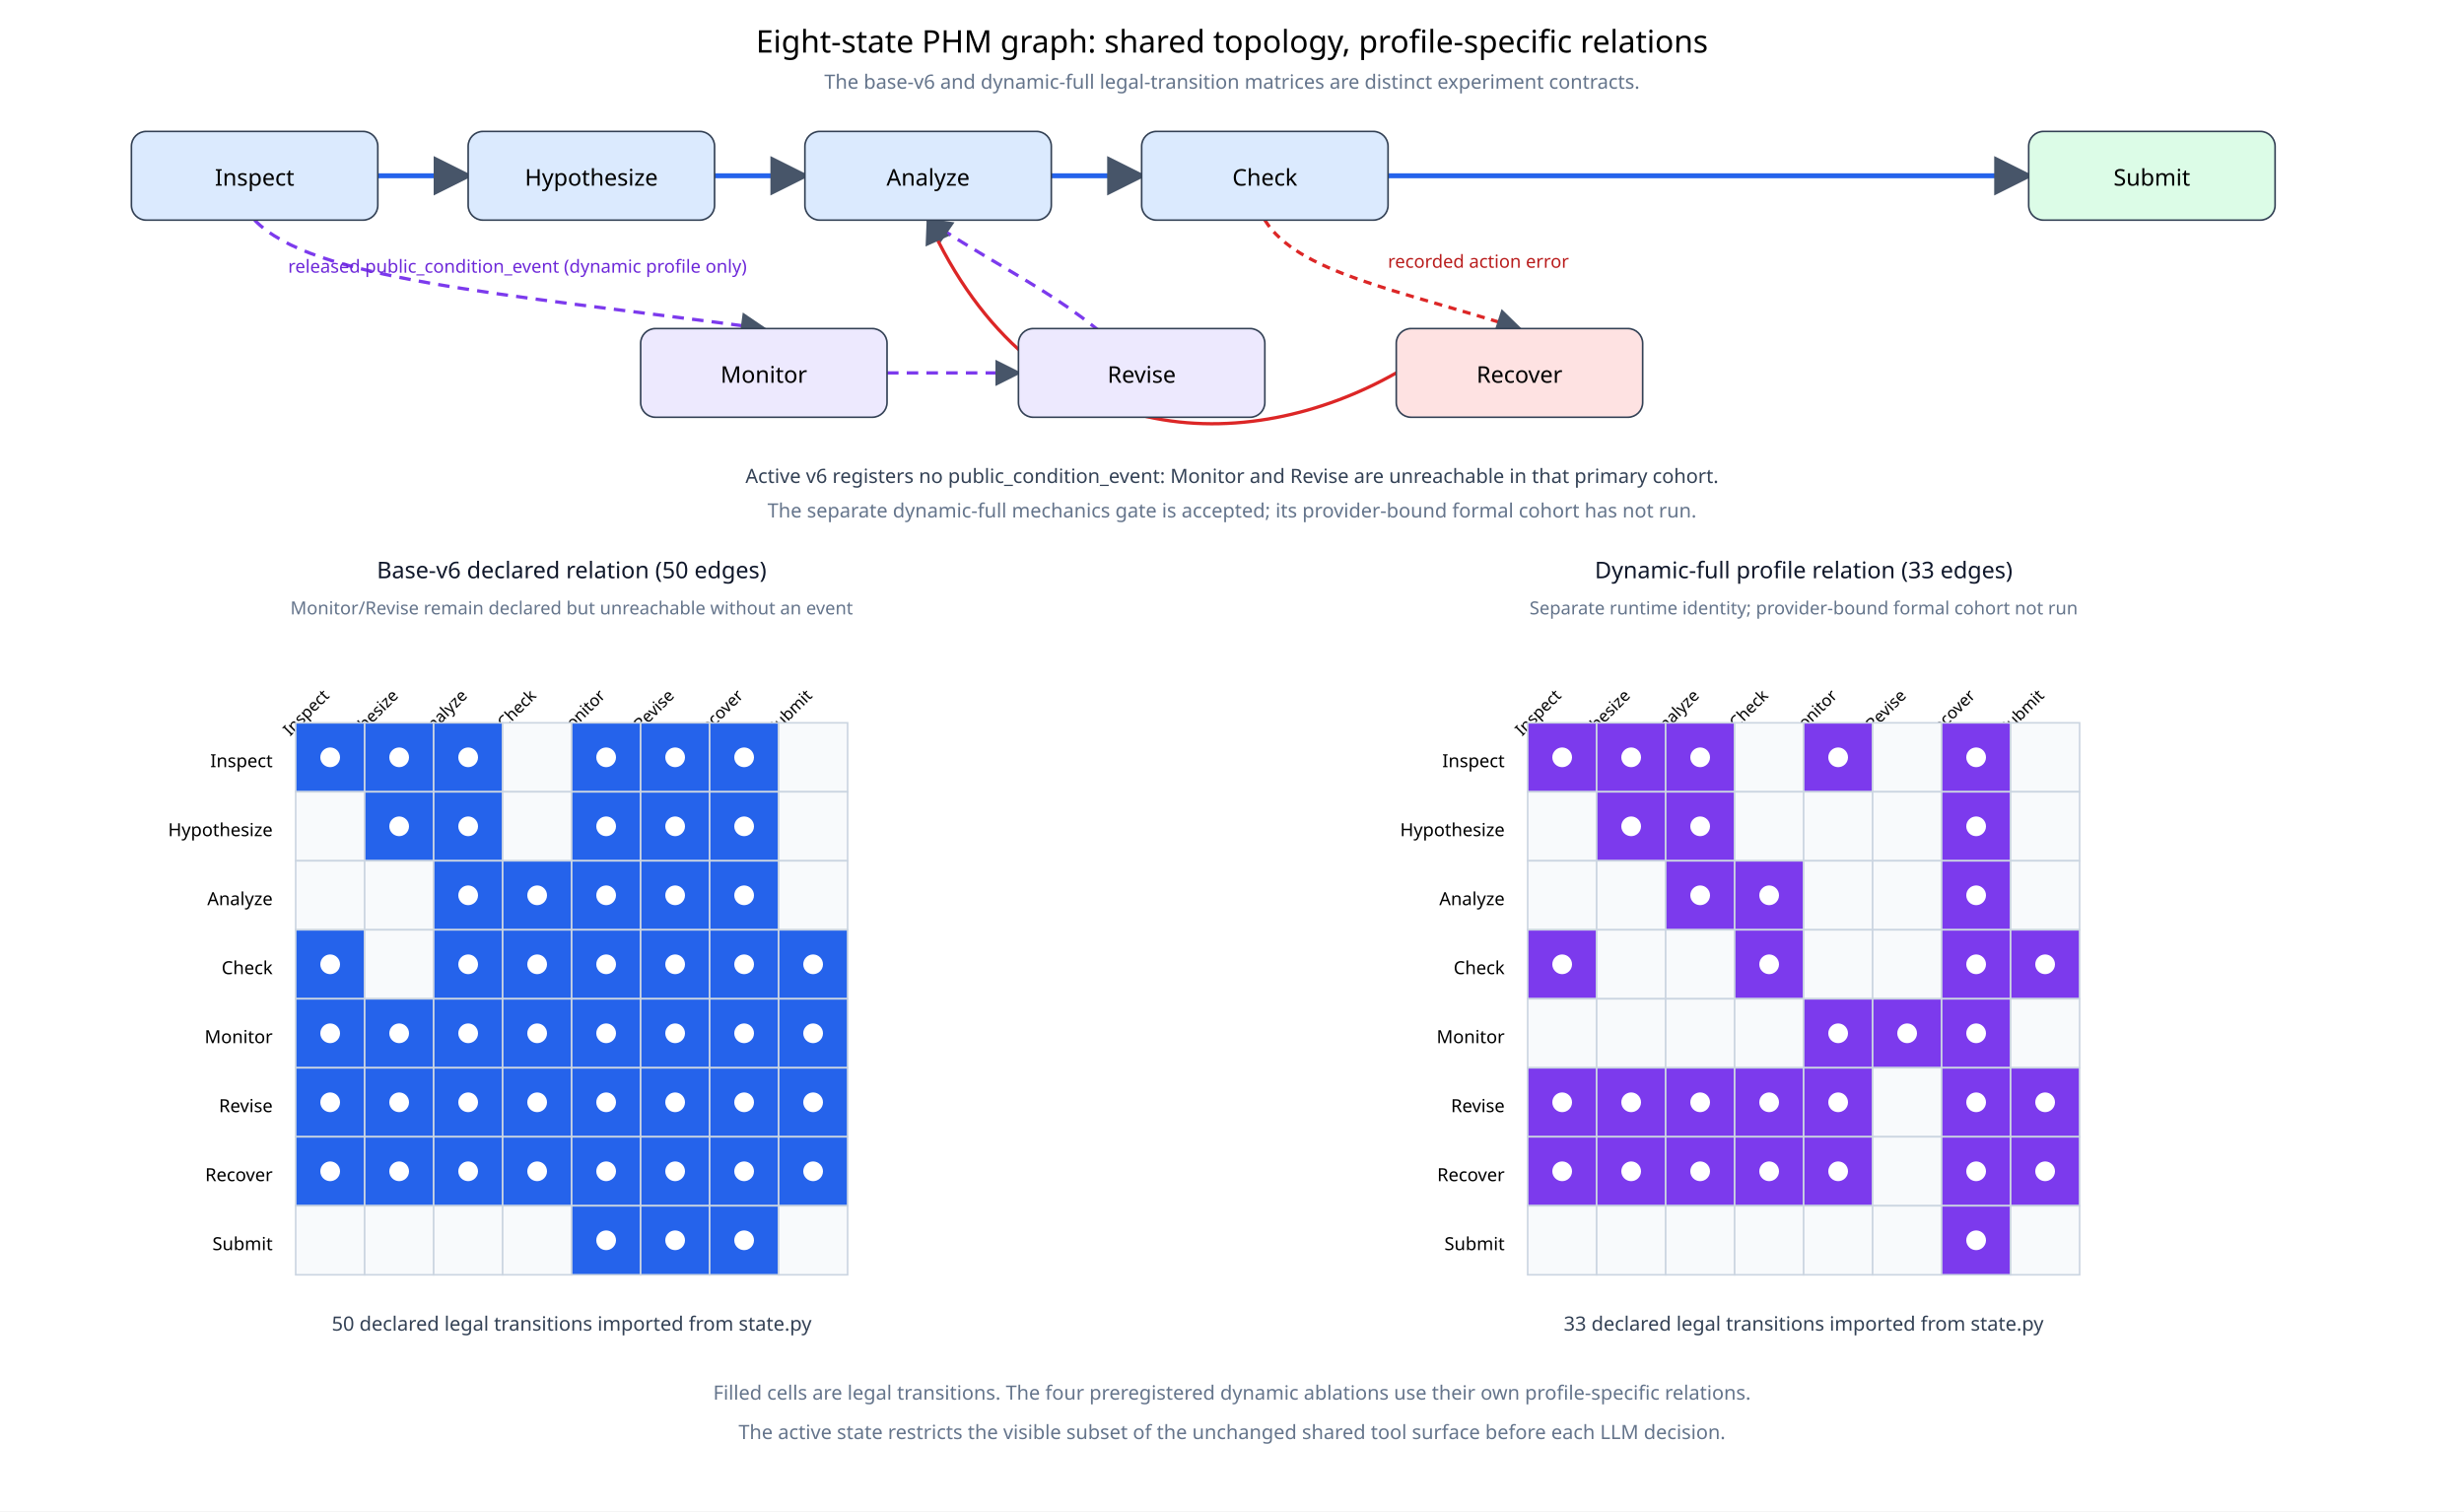
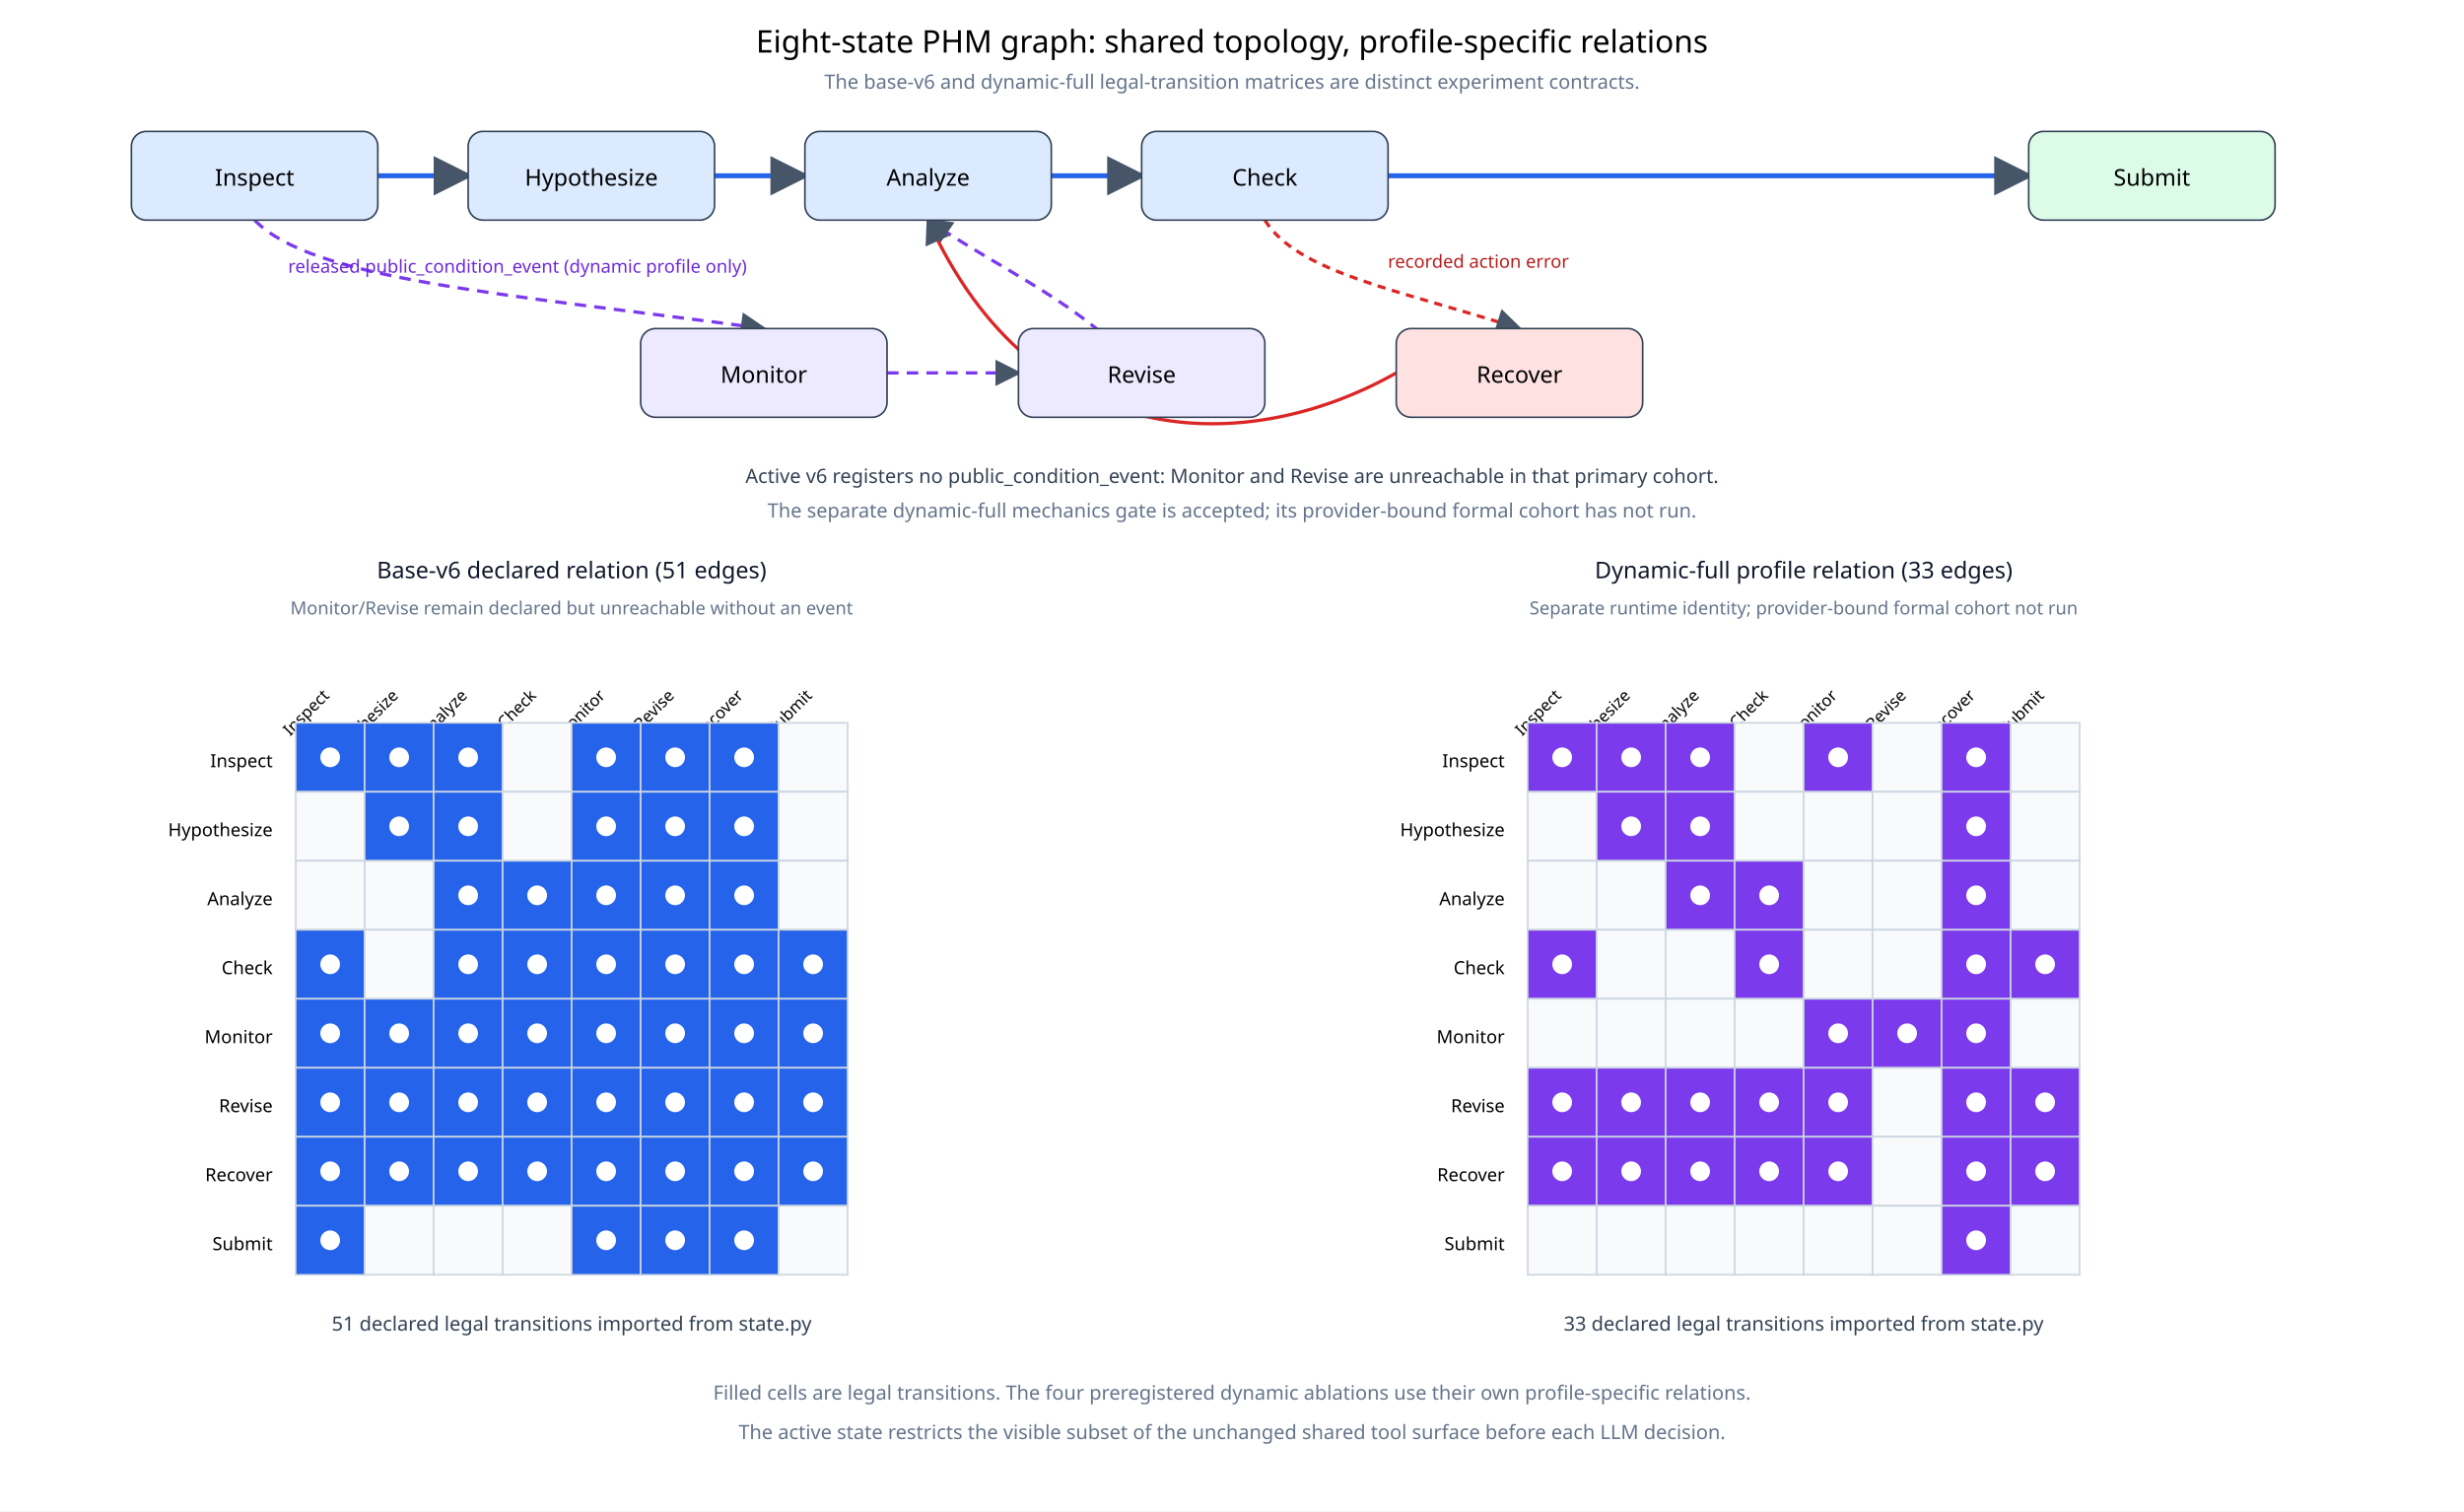
<svg xmlns="http://www.w3.org/2000/svg" width="1500" height="920" viewBox="0 0 1500 920">
  <defs>
    <marker id="a" markerWidth="8" markerHeight="8" refX="7" refY="4" orient="auto">
      <path d="M0,0 L8,4 L0,8 z" fill="#475569" />
    </marker>
  </defs>
  <rect width="1500" height="920" fill="white" />
  <text x="750" y="32" text-anchor="middle" font-family="sans-serif" font-size="19">Eight-state PHM graph: shared topology, profile-specific relations</text>
  <text x="750" y="54" text-anchor="middle" font-family="sans-serif" font-size="12" fill="#64748b">The base-v6 and dynamic-full legal-transition matrices are distinct experiment contracts.</text>
  <line x1="230" y1="107.0" x2="285" y2="107.0" stroke="#2563eb" stroke-width="3" marker-end="url(#a)" />
  <line x1="435" y1="107.0" x2="490" y2="107.0" stroke="#2563eb" stroke-width="3" marker-end="url(#a)" />
  <line x1="640" y1="107.0" x2="695" y2="107.0" stroke="#2563eb" stroke-width="3" marker-end="url(#a)" />
  <line x1="845" y1="107.0" x2="1235" y2="107.0" stroke="#2563eb" stroke-width="3" marker-end="url(#a)" />
  <path d="M 155 134 C 190 170, 300 178, 465 200" fill="none" stroke="#7c3aed" stroke-width="2" stroke-dasharray="7 5" marker-end="url(#a)" />
  <text x="315" y="166" text-anchor="middle" font-family="sans-serif" font-size="11" fill="#6d28d9">released public_condition_event (dynamic profile only)</text>
  <line x1="540" y1="227" x2="620" y2="227" stroke="#7c3aed" stroke-width="2" stroke-dasharray="7 5" marker-end="url(#a)" />
  <path d="M 695 227 C 660 185, 610 165, 565 134" fill="none" stroke="#7c3aed" stroke-width="2" stroke-dasharray="7 5" marker-end="url(#a)" />
  <path d="M 770 134 C 790 166, 850 176, 925 200" fill="none" stroke="#dc2626" stroke-width="2" stroke-dasharray="5 4" marker-end="url(#a)" />
  <text x="900" y="163" text-anchor="middle" font-family="sans-serif" font-size="11" fill="#b91c1c">recorded action error</text>
  <path d="M 850 227 C 760 278, 630 278, 565 134" fill="none" stroke="#dc2626" stroke-width="2" marker-end="url(#a)" />
  <rect data-state="Inspect" x="80" y="80" width="150" height="54" rx="9" fill="#dbeafe" stroke="#334155" />
  <text x="155.0" y="113" text-anchor="middle" font-family="sans-serif" font-size="14">Inspect</text>
  <rect data-state="Hypothesize" x="285" y="80" width="150" height="54" rx="9" fill="#dbeafe" stroke="#334155" />
  <text x="360.0" y="113" text-anchor="middle" font-family="sans-serif" font-size="14">Hypothesize</text>
  <rect data-state="Analyze" x="490" y="80" width="150" height="54" rx="9" fill="#dbeafe" stroke="#334155" />
  <text x="565.0" y="113" text-anchor="middle" font-family="sans-serif" font-size="14">Analyze</text>
  <rect data-state="Check" x="695" y="80" width="150" height="54" rx="9" fill="#dbeafe" stroke="#334155" />
  <text x="770.0" y="113" text-anchor="middle" font-family="sans-serif" font-size="14">Check</text>
  <rect data-state="Monitor" x="390" y="200" width="150" height="54" rx="9" fill="#ede9fe" stroke="#334155" />
  <text x="465.0" y="233" text-anchor="middle" font-family="sans-serif" font-size="14">Monitor</text>
  <rect data-state="Revise" x="620" y="200" width="150" height="54" rx="9" fill="#ede9fe" stroke="#334155" />
  <text x="695.0" y="233" text-anchor="middle" font-family="sans-serif" font-size="14">Revise</text>
  <rect data-state="Recover" x="850" y="200" width="150" height="54" rx="9" fill="#fee2e2" stroke="#334155" />
  <text x="925.0" y="233" text-anchor="middle" font-family="sans-serif" font-size="14">Recover</text>
  <rect data-state="Submit" x="1235" y="80" width="150" height="54" rx="9" fill="#dcfce7" stroke="#334155" />
  <text x="1310.0" y="113" text-anchor="middle" font-family="sans-serif" font-size="14">Submit</text>
  <text x="750" y="294" text-anchor="middle" font-family="sans-serif" font-size="12" fill="#334155">Active v6 registers no public_condition_event: Monitor and Revise are unreachable in that primary cohort.</text>
  <text x="750" y="315" text-anchor="middle" font-family="sans-serif" font-size="12" fill="#64748b">The separate dynamic-full mechanics gate is accepted; its provider-bound formal cohort has not run.</text>
  <g data-transition-relation="base-v6">
-     <text x="348.0" y="352" text-anchor="middle" font-family="sans-serif" font-size="14" fill="#0f172a">Base-v6 declared relation (50 edges)</text>
+     <text x="348.0" y="352" text-anchor="middle" font-family="sans-serif" font-size="14" fill="#0f172a">Base-v6 declared relation (51 edges)</text>
    <text x="348.0" y="374" text-anchor="middle" font-family="sans-serif" font-size="11" fill="#64748b">Monitor/Revise remain declared but unreachable without an event</text>
    <text x="201.0" y="424" text-anchor="end" transform="rotate(-45 201.0 424)" font-family="sans-serif" font-size="10">Inspect</text>
    <text x="243.0" y="424" text-anchor="end" transform="rotate(-45 243.0 424)" font-family="sans-serif" font-size="10">Hypothesize</text>
    <text x="285.0" y="424" text-anchor="end" transform="rotate(-45 285.0 424)" font-family="sans-serif" font-size="10">Analyze</text>
    <text x="327.0" y="424" text-anchor="end" transform="rotate(-45 327.0 424)" font-family="sans-serif" font-size="10">Check</text>
    <text x="369.0" y="424" text-anchor="end" transform="rotate(-45 369.0 424)" font-family="sans-serif" font-size="10">Monitor</text>
    <text x="411.0" y="424" text-anchor="end" transform="rotate(-45 411.0 424)" font-family="sans-serif" font-size="10">Revise</text>
    <text x="453.0" y="424" text-anchor="end" transform="rotate(-45 453.0 424)" font-family="sans-serif" font-size="10">Recover</text>
    <text x="495.0" y="424" text-anchor="end" transform="rotate(-45 495.0 424)" font-family="sans-serif" font-size="10">Submit</text>
    <text x="166" y="467" text-anchor="end" font-family="sans-serif" font-size="11">Inspect</text>
    <rect data-edge="base-v6:Inspect-to-Inspect" data-relation="base-v6" data-legal="true" x="180" y="440" width="42" height="42" fill="#2563eb" stroke="#cbd5e1" />
    <circle cx="201.0" cy="461.0" r="6" fill="white" />
    <rect data-edge="base-v6:Inspect-to-Hypothesize" data-relation="base-v6" data-legal="true" x="222" y="440" width="42" height="42" fill="#2563eb" stroke="#cbd5e1" />
    <circle cx="243.0" cy="461.0" r="6" fill="white" />
    <rect data-edge="base-v6:Inspect-to-Analyze" data-relation="base-v6" data-legal="true" x="264" y="440" width="42" height="42" fill="#2563eb" stroke="#cbd5e1" />
    <circle cx="285.0" cy="461.0" r="6" fill="white" />
    <rect data-edge="base-v6:Inspect-to-Check" data-relation="base-v6" data-legal="false" x="306" y="440" width="42" height="42" fill="#f8fafc" stroke="#cbd5e1" />
    <rect data-edge="base-v6:Inspect-to-Monitor" data-relation="base-v6" data-legal="true" x="348" y="440" width="42" height="42" fill="#2563eb" stroke="#cbd5e1" />
    <circle cx="369.0" cy="461.0" r="6" fill="white" />
    <rect data-edge="base-v6:Inspect-to-Revise" data-relation="base-v6" data-legal="true" x="390" y="440" width="42" height="42" fill="#2563eb" stroke="#cbd5e1" />
    <circle cx="411.0" cy="461.0" r="6" fill="white" />
    <rect data-edge="base-v6:Inspect-to-Recover" data-relation="base-v6" data-legal="true" x="432" y="440" width="42" height="42" fill="#2563eb" stroke="#cbd5e1" />
    <circle cx="453.0" cy="461.0" r="6" fill="white" />
    <rect data-edge="base-v6:Inspect-to-Submit" data-relation="base-v6" data-legal="false" x="474" y="440" width="42" height="42" fill="#f8fafc" stroke="#cbd5e1" />
    <text x="166" y="509" text-anchor="end" font-family="sans-serif" font-size="11">Hypothesize</text>
    <rect data-edge="base-v6:Hypothesize-to-Inspect" data-relation="base-v6" data-legal="false" x="180" y="482" width="42" height="42" fill="#f8fafc" stroke="#cbd5e1" />
    <rect data-edge="base-v6:Hypothesize-to-Hypothesize" data-relation="base-v6" data-legal="true" x="222" y="482" width="42" height="42" fill="#2563eb" stroke="#cbd5e1" />
    <circle cx="243.0" cy="503.0" r="6" fill="white" />
    <rect data-edge="base-v6:Hypothesize-to-Analyze" data-relation="base-v6" data-legal="true" x="264" y="482" width="42" height="42" fill="#2563eb" stroke="#cbd5e1" />
    <circle cx="285.0" cy="503.0" r="6" fill="white" />
    <rect data-edge="base-v6:Hypothesize-to-Check" data-relation="base-v6" data-legal="false" x="306" y="482" width="42" height="42" fill="#f8fafc" stroke="#cbd5e1" />
    <rect data-edge="base-v6:Hypothesize-to-Monitor" data-relation="base-v6" data-legal="true" x="348" y="482" width="42" height="42" fill="#2563eb" stroke="#cbd5e1" />
    <circle cx="369.0" cy="503.0" r="6" fill="white" />
    <rect data-edge="base-v6:Hypothesize-to-Revise" data-relation="base-v6" data-legal="true" x="390" y="482" width="42" height="42" fill="#2563eb" stroke="#cbd5e1" />
    <circle cx="411.0" cy="503.0" r="6" fill="white" />
    <rect data-edge="base-v6:Hypothesize-to-Recover" data-relation="base-v6" data-legal="true" x="432" y="482" width="42" height="42" fill="#2563eb" stroke="#cbd5e1" />
    <circle cx="453.0" cy="503.0" r="6" fill="white" />
    <rect data-edge="base-v6:Hypothesize-to-Submit" data-relation="base-v6" data-legal="false" x="474" y="482" width="42" height="42" fill="#f8fafc" stroke="#cbd5e1" />
    <text x="166" y="551" text-anchor="end" font-family="sans-serif" font-size="11">Analyze</text>
    <rect data-edge="base-v6:Analyze-to-Inspect" data-relation="base-v6" data-legal="false" x="180" y="524" width="42" height="42" fill="#f8fafc" stroke="#cbd5e1" />
    <rect data-edge="base-v6:Analyze-to-Hypothesize" data-relation="base-v6" data-legal="false" x="222" y="524" width="42" height="42" fill="#f8fafc" stroke="#cbd5e1" />
    <rect data-edge="base-v6:Analyze-to-Analyze" data-relation="base-v6" data-legal="true" x="264" y="524" width="42" height="42" fill="#2563eb" stroke="#cbd5e1" />
    <circle cx="285.0" cy="545.0" r="6" fill="white" />
    <rect data-edge="base-v6:Analyze-to-Check" data-relation="base-v6" data-legal="true" x="306" y="524" width="42" height="42" fill="#2563eb" stroke="#cbd5e1" />
    <circle cx="327.0" cy="545.0" r="6" fill="white" />
    <rect data-edge="base-v6:Analyze-to-Monitor" data-relation="base-v6" data-legal="true" x="348" y="524" width="42" height="42" fill="#2563eb" stroke="#cbd5e1" />
    <circle cx="369.0" cy="545.0" r="6" fill="white" />
    <rect data-edge="base-v6:Analyze-to-Revise" data-relation="base-v6" data-legal="true" x="390" y="524" width="42" height="42" fill="#2563eb" stroke="#cbd5e1" />
    <circle cx="411.0" cy="545.0" r="6" fill="white" />
    <rect data-edge="base-v6:Analyze-to-Recover" data-relation="base-v6" data-legal="true" x="432" y="524" width="42" height="42" fill="#2563eb" stroke="#cbd5e1" />
    <circle cx="453.0" cy="545.0" r="6" fill="white" />
    <rect data-edge="base-v6:Analyze-to-Submit" data-relation="base-v6" data-legal="false" x="474" y="524" width="42" height="42" fill="#f8fafc" stroke="#cbd5e1" />
    <text x="166" y="593" text-anchor="end" font-family="sans-serif" font-size="11">Check</text>
    <rect data-edge="base-v6:Check-to-Inspect" data-relation="base-v6" data-legal="true" x="180" y="566" width="42" height="42" fill="#2563eb" stroke="#cbd5e1" />
    <circle cx="201.0" cy="587.0" r="6" fill="white" />
    <rect data-edge="base-v6:Check-to-Hypothesize" data-relation="base-v6" data-legal="false" x="222" y="566" width="42" height="42" fill="#f8fafc" stroke="#cbd5e1" />
    <rect data-edge="base-v6:Check-to-Analyze" data-relation="base-v6" data-legal="true" x="264" y="566" width="42" height="42" fill="#2563eb" stroke="#cbd5e1" />
    <circle cx="285.0" cy="587.0" r="6" fill="white" />
    <rect data-edge="base-v6:Check-to-Check" data-relation="base-v6" data-legal="true" x="306" y="566" width="42" height="42" fill="#2563eb" stroke="#cbd5e1" />
    <circle cx="327.0" cy="587.0" r="6" fill="white" />
    <rect data-edge="base-v6:Check-to-Monitor" data-relation="base-v6" data-legal="true" x="348" y="566" width="42" height="42" fill="#2563eb" stroke="#cbd5e1" />
    <circle cx="369.0" cy="587.0" r="6" fill="white" />
    <rect data-edge="base-v6:Check-to-Revise" data-relation="base-v6" data-legal="true" x="390" y="566" width="42" height="42" fill="#2563eb" stroke="#cbd5e1" />
    <circle cx="411.0" cy="587.0" r="6" fill="white" />
    <rect data-edge="base-v6:Check-to-Recover" data-relation="base-v6" data-legal="true" x="432" y="566" width="42" height="42" fill="#2563eb" stroke="#cbd5e1" />
    <circle cx="453.0" cy="587.0" r="6" fill="white" />
    <rect data-edge="base-v6:Check-to-Submit" data-relation="base-v6" data-legal="true" x="474" y="566" width="42" height="42" fill="#2563eb" stroke="#cbd5e1" />
    <circle cx="495.0" cy="587.0" r="6" fill="white" />
    <text x="166" y="635" text-anchor="end" font-family="sans-serif" font-size="11">Monitor</text>
    <rect data-edge="base-v6:Monitor-to-Inspect" data-relation="base-v6" data-legal="true" x="180" y="608" width="42" height="42" fill="#2563eb" stroke="#cbd5e1" />
    <circle cx="201.0" cy="629.0" r="6" fill="white" />
    <rect data-edge="base-v6:Monitor-to-Hypothesize" data-relation="base-v6" data-legal="true" x="222" y="608" width="42" height="42" fill="#2563eb" stroke="#cbd5e1" />
    <circle cx="243.0" cy="629.0" r="6" fill="white" />
    <rect data-edge="base-v6:Monitor-to-Analyze" data-relation="base-v6" data-legal="true" x="264" y="608" width="42" height="42" fill="#2563eb" stroke="#cbd5e1" />
    <circle cx="285.0" cy="629.0" r="6" fill="white" />
    <rect data-edge="base-v6:Monitor-to-Check" data-relation="base-v6" data-legal="true" x="306" y="608" width="42" height="42" fill="#2563eb" stroke="#cbd5e1" />
    <circle cx="327.0" cy="629.0" r="6" fill="white" />
    <rect data-edge="base-v6:Monitor-to-Monitor" data-relation="base-v6" data-legal="true" x="348" y="608" width="42" height="42" fill="#2563eb" stroke="#cbd5e1" />
    <circle cx="369.0" cy="629.0" r="6" fill="white" />
    <rect data-edge="base-v6:Monitor-to-Revise" data-relation="base-v6" data-legal="true" x="390" y="608" width="42" height="42" fill="#2563eb" stroke="#cbd5e1" />
    <circle cx="411.0" cy="629.0" r="6" fill="white" />
    <rect data-edge="base-v6:Monitor-to-Recover" data-relation="base-v6" data-legal="true" x="432" y="608" width="42" height="42" fill="#2563eb" stroke="#cbd5e1" />
    <circle cx="453.0" cy="629.0" r="6" fill="white" />
    <rect data-edge="base-v6:Monitor-to-Submit" data-relation="base-v6" data-legal="true" x="474" y="608" width="42" height="42" fill="#2563eb" stroke="#cbd5e1" />
    <circle cx="495.0" cy="629.0" r="6" fill="white" />
    <text x="166" y="677" text-anchor="end" font-family="sans-serif" font-size="11">Revise</text>
    <rect data-edge="base-v6:Revise-to-Inspect" data-relation="base-v6" data-legal="true" x="180" y="650" width="42" height="42" fill="#2563eb" stroke="#cbd5e1" />
    <circle cx="201.0" cy="671.0" r="6" fill="white" />
    <rect data-edge="base-v6:Revise-to-Hypothesize" data-relation="base-v6" data-legal="true" x="222" y="650" width="42" height="42" fill="#2563eb" stroke="#cbd5e1" />
    <circle cx="243.0" cy="671.0" r="6" fill="white" />
    <rect data-edge="base-v6:Revise-to-Analyze" data-relation="base-v6" data-legal="true" x="264" y="650" width="42" height="42" fill="#2563eb" stroke="#cbd5e1" />
    <circle cx="285.0" cy="671.0" r="6" fill="white" />
    <rect data-edge="base-v6:Revise-to-Check" data-relation="base-v6" data-legal="true" x="306" y="650" width="42" height="42" fill="#2563eb" stroke="#cbd5e1" />
    <circle cx="327.0" cy="671.0" r="6" fill="white" />
    <rect data-edge="base-v6:Revise-to-Monitor" data-relation="base-v6" data-legal="true" x="348" y="650" width="42" height="42" fill="#2563eb" stroke="#cbd5e1" />
    <circle cx="369.0" cy="671.0" r="6" fill="white" />
    <rect data-edge="base-v6:Revise-to-Revise" data-relation="base-v6" data-legal="true" x="390" y="650" width="42" height="42" fill="#2563eb" stroke="#cbd5e1" />
    <circle cx="411.0" cy="671.0" r="6" fill="white" />
    <rect data-edge="base-v6:Revise-to-Recover" data-relation="base-v6" data-legal="true" x="432" y="650" width="42" height="42" fill="#2563eb" stroke="#cbd5e1" />
    <circle cx="453.0" cy="671.0" r="6" fill="white" />
    <rect data-edge="base-v6:Revise-to-Submit" data-relation="base-v6" data-legal="true" x="474" y="650" width="42" height="42" fill="#2563eb" stroke="#cbd5e1" />
    <circle cx="495.0" cy="671.0" r="6" fill="white" />
    <text x="166" y="719" text-anchor="end" font-family="sans-serif" font-size="11">Recover</text>
    <rect data-edge="base-v6:Recover-to-Inspect" data-relation="base-v6" data-legal="true" x="180" y="692" width="42" height="42" fill="#2563eb" stroke="#cbd5e1" />
    <circle cx="201.0" cy="713.0" r="6" fill="white" />
    <rect data-edge="base-v6:Recover-to-Hypothesize" data-relation="base-v6" data-legal="true" x="222" y="692" width="42" height="42" fill="#2563eb" stroke="#cbd5e1" />
    <circle cx="243.0" cy="713.0" r="6" fill="white" />
    <rect data-edge="base-v6:Recover-to-Analyze" data-relation="base-v6" data-legal="true" x="264" y="692" width="42" height="42" fill="#2563eb" stroke="#cbd5e1" />
    <circle cx="285.0" cy="713.0" r="6" fill="white" />
    <rect data-edge="base-v6:Recover-to-Check" data-relation="base-v6" data-legal="true" x="306" y="692" width="42" height="42" fill="#2563eb" stroke="#cbd5e1" />
    <circle cx="327.0" cy="713.0" r="6" fill="white" />
    <rect data-edge="base-v6:Recover-to-Monitor" data-relation="base-v6" data-legal="true" x="348" y="692" width="42" height="42" fill="#2563eb" stroke="#cbd5e1" />
    <circle cx="369.0" cy="713.0" r="6" fill="white" />
    <rect data-edge="base-v6:Recover-to-Revise" data-relation="base-v6" data-legal="true" x="390" y="692" width="42" height="42" fill="#2563eb" stroke="#cbd5e1" />
    <circle cx="411.0" cy="713.0" r="6" fill="white" />
    <rect data-edge="base-v6:Recover-to-Recover" data-relation="base-v6" data-legal="true" x="432" y="692" width="42" height="42" fill="#2563eb" stroke="#cbd5e1" />
    <circle cx="453.0" cy="713.0" r="6" fill="white" />
    <rect data-edge="base-v6:Recover-to-Submit" data-relation="base-v6" data-legal="true" x="474" y="692" width="42" height="42" fill="#2563eb" stroke="#cbd5e1" />
    <circle cx="495.0" cy="713.0" r="6" fill="white" />
    <text x="166" y="761" text-anchor="end" font-family="sans-serif" font-size="11">Submit</text>
-     <rect data-edge="base-v6:Submit-to-Inspect" data-relation="base-v6" data-legal="false" x="180" y="734" width="42" height="42" fill="#f8fafc" stroke="#cbd5e1" />
+     <rect data-edge="base-v6:Submit-to-Inspect" data-relation="base-v6" data-legal="true" x="180" y="734" width="42" height="42" fill="#2563eb" stroke="#cbd5e1" />
+     <circle cx="201.0" cy="755.0" r="6" fill="white" />
    <rect data-edge="base-v6:Submit-to-Hypothesize" data-relation="base-v6" data-legal="false" x="222" y="734" width="42" height="42" fill="#f8fafc" stroke="#cbd5e1" />
    <rect data-edge="base-v6:Submit-to-Analyze" data-relation="base-v6" data-legal="false" x="264" y="734" width="42" height="42" fill="#f8fafc" stroke="#cbd5e1" />
    <rect data-edge="base-v6:Submit-to-Check" data-relation="base-v6" data-legal="false" x="306" y="734" width="42" height="42" fill="#f8fafc" stroke="#cbd5e1" />
    <rect data-edge="base-v6:Submit-to-Monitor" data-relation="base-v6" data-legal="true" x="348" y="734" width="42" height="42" fill="#2563eb" stroke="#cbd5e1" />
    <circle cx="369.0" cy="755.0" r="6" fill="white" />
    <rect data-edge="base-v6:Submit-to-Revise" data-relation="base-v6" data-legal="true" x="390" y="734" width="42" height="42" fill="#2563eb" stroke="#cbd5e1" />
    <circle cx="411.0" cy="755.0" r="6" fill="white" />
    <rect data-edge="base-v6:Submit-to-Recover" data-relation="base-v6" data-legal="true" x="432" y="734" width="42" height="42" fill="#2563eb" stroke="#cbd5e1" />
    <circle cx="453.0" cy="755.0" r="6" fill="white" />
    <rect data-edge="base-v6:Submit-to-Submit" data-relation="base-v6" data-legal="false" x="474" y="734" width="42" height="42" fill="#f8fafc" stroke="#cbd5e1" />
-     <text x="348.0" y="810" text-anchor="middle" font-family="sans-serif" font-size="12" fill="#334155">50 declared legal transitions imported from state.py</text>
+     <text x="348.0" y="810" text-anchor="middle" font-family="sans-serif" font-size="12" fill="#334155">51 declared legal transitions imported from state.py</text>
  </g>
  <g data-transition-relation="dynamic-full">
    <text x="1098.0" y="352" text-anchor="middle" font-family="sans-serif" font-size="14" fill="#0f172a">Dynamic-full profile relation (33 edges)</text>
    <text x="1098.0" y="374" text-anchor="middle" font-family="sans-serif" font-size="11" fill="#64748b">Separate runtime identity; provider-bound formal cohort not run</text>
    <text x="951.0" y="424" text-anchor="end" transform="rotate(-45 951.0 424)" font-family="sans-serif" font-size="10">Inspect</text>
    <text x="993.0" y="424" text-anchor="end" transform="rotate(-45 993.0 424)" font-family="sans-serif" font-size="10">Hypothesize</text>
    <text x="1035.0" y="424" text-anchor="end" transform="rotate(-45 1035.0 424)" font-family="sans-serif" font-size="10">Analyze</text>
    <text x="1077.0" y="424" text-anchor="end" transform="rotate(-45 1077.0 424)" font-family="sans-serif" font-size="10">Check</text>
    <text x="1119.0" y="424" text-anchor="end" transform="rotate(-45 1119.0 424)" font-family="sans-serif" font-size="10">Monitor</text>
    <text x="1161.0" y="424" text-anchor="end" transform="rotate(-45 1161.0 424)" font-family="sans-serif" font-size="10">Revise</text>
    <text x="1203.0" y="424" text-anchor="end" transform="rotate(-45 1203.0 424)" font-family="sans-serif" font-size="10">Recover</text>
    <text x="1245.0" y="424" text-anchor="end" transform="rotate(-45 1245.0 424)" font-family="sans-serif" font-size="10">Submit</text>
    <text x="916" y="467" text-anchor="end" font-family="sans-serif" font-size="11">Inspect</text>
    <rect data-edge="dynamic-full:Inspect-to-Inspect" data-relation="dynamic-full" data-legal="true" x="930" y="440" width="42" height="42" fill="#7c3aed" stroke="#cbd5e1" />
    <circle cx="951.0" cy="461.0" r="6" fill="white" />
    <rect data-edge="dynamic-full:Inspect-to-Hypothesize" data-relation="dynamic-full" data-legal="true" x="972" y="440" width="42" height="42" fill="#7c3aed" stroke="#cbd5e1" />
    <circle cx="993.0" cy="461.0" r="6" fill="white" />
    <rect data-edge="dynamic-full:Inspect-to-Analyze" data-relation="dynamic-full" data-legal="true" x="1014" y="440" width="42" height="42" fill="#7c3aed" stroke="#cbd5e1" />
    <circle cx="1035.0" cy="461.0" r="6" fill="white" />
    <rect data-edge="dynamic-full:Inspect-to-Check" data-relation="dynamic-full" data-legal="false" x="1056" y="440" width="42" height="42" fill="#f8fafc" stroke="#cbd5e1" />
    <rect data-edge="dynamic-full:Inspect-to-Monitor" data-relation="dynamic-full" data-legal="true" x="1098" y="440" width="42" height="42" fill="#7c3aed" stroke="#cbd5e1" />
    <circle cx="1119.0" cy="461.0" r="6" fill="white" />
    <rect data-edge="dynamic-full:Inspect-to-Revise" data-relation="dynamic-full" data-legal="false" x="1140" y="440" width="42" height="42" fill="#f8fafc" stroke="#cbd5e1" />
    <rect data-edge="dynamic-full:Inspect-to-Recover" data-relation="dynamic-full" data-legal="true" x="1182" y="440" width="42" height="42" fill="#7c3aed" stroke="#cbd5e1" />
    <circle cx="1203.0" cy="461.0" r="6" fill="white" />
    <rect data-edge="dynamic-full:Inspect-to-Submit" data-relation="dynamic-full" data-legal="false" x="1224" y="440" width="42" height="42" fill="#f8fafc" stroke="#cbd5e1" />
    <text x="916" y="509" text-anchor="end" font-family="sans-serif" font-size="11">Hypothesize</text>
    <rect data-edge="dynamic-full:Hypothesize-to-Inspect" data-relation="dynamic-full" data-legal="false" x="930" y="482" width="42" height="42" fill="#f8fafc" stroke="#cbd5e1" />
    <rect data-edge="dynamic-full:Hypothesize-to-Hypothesize" data-relation="dynamic-full" data-legal="true" x="972" y="482" width="42" height="42" fill="#7c3aed" stroke="#cbd5e1" />
    <circle cx="993.0" cy="503.0" r="6" fill="white" />
    <rect data-edge="dynamic-full:Hypothesize-to-Analyze" data-relation="dynamic-full" data-legal="true" x="1014" y="482" width="42" height="42" fill="#7c3aed" stroke="#cbd5e1" />
    <circle cx="1035.0" cy="503.0" r="6" fill="white" />
    <rect data-edge="dynamic-full:Hypothesize-to-Check" data-relation="dynamic-full" data-legal="false" x="1056" y="482" width="42" height="42" fill="#f8fafc" stroke="#cbd5e1" />
    <rect data-edge="dynamic-full:Hypothesize-to-Monitor" data-relation="dynamic-full" data-legal="false" x="1098" y="482" width="42" height="42" fill="#f8fafc" stroke="#cbd5e1" />
    <rect data-edge="dynamic-full:Hypothesize-to-Revise" data-relation="dynamic-full" data-legal="false" x="1140" y="482" width="42" height="42" fill="#f8fafc" stroke="#cbd5e1" />
    <rect data-edge="dynamic-full:Hypothesize-to-Recover" data-relation="dynamic-full" data-legal="true" x="1182" y="482" width="42" height="42" fill="#7c3aed" stroke="#cbd5e1" />
    <circle cx="1203.0" cy="503.0" r="6" fill="white" />
    <rect data-edge="dynamic-full:Hypothesize-to-Submit" data-relation="dynamic-full" data-legal="false" x="1224" y="482" width="42" height="42" fill="#f8fafc" stroke="#cbd5e1" />
    <text x="916" y="551" text-anchor="end" font-family="sans-serif" font-size="11">Analyze</text>
    <rect data-edge="dynamic-full:Analyze-to-Inspect" data-relation="dynamic-full" data-legal="false" x="930" y="524" width="42" height="42" fill="#f8fafc" stroke="#cbd5e1" />
    <rect data-edge="dynamic-full:Analyze-to-Hypothesize" data-relation="dynamic-full" data-legal="false" x="972" y="524" width="42" height="42" fill="#f8fafc" stroke="#cbd5e1" />
    <rect data-edge="dynamic-full:Analyze-to-Analyze" data-relation="dynamic-full" data-legal="true" x="1014" y="524" width="42" height="42" fill="#7c3aed" stroke="#cbd5e1" />
    <circle cx="1035.0" cy="545.0" r="6" fill="white" />
    <rect data-edge="dynamic-full:Analyze-to-Check" data-relation="dynamic-full" data-legal="true" x="1056" y="524" width="42" height="42" fill="#7c3aed" stroke="#cbd5e1" />
    <circle cx="1077.0" cy="545.0" r="6" fill="white" />
    <rect data-edge="dynamic-full:Analyze-to-Monitor" data-relation="dynamic-full" data-legal="false" x="1098" y="524" width="42" height="42" fill="#f8fafc" stroke="#cbd5e1" />
    <rect data-edge="dynamic-full:Analyze-to-Revise" data-relation="dynamic-full" data-legal="false" x="1140" y="524" width="42" height="42" fill="#f8fafc" stroke="#cbd5e1" />
    <rect data-edge="dynamic-full:Analyze-to-Recover" data-relation="dynamic-full" data-legal="true" x="1182" y="524" width="42" height="42" fill="#7c3aed" stroke="#cbd5e1" />
    <circle cx="1203.0" cy="545.0" r="6" fill="white" />
    <rect data-edge="dynamic-full:Analyze-to-Submit" data-relation="dynamic-full" data-legal="false" x="1224" y="524" width="42" height="42" fill="#f8fafc" stroke="#cbd5e1" />
    <text x="916" y="593" text-anchor="end" font-family="sans-serif" font-size="11">Check</text>
    <rect data-edge="dynamic-full:Check-to-Inspect" data-relation="dynamic-full" data-legal="true" x="930" y="566" width="42" height="42" fill="#7c3aed" stroke="#cbd5e1" />
    <circle cx="951.0" cy="587.0" r="6" fill="white" />
    <rect data-edge="dynamic-full:Check-to-Hypothesize" data-relation="dynamic-full" data-legal="false" x="972" y="566" width="42" height="42" fill="#f8fafc" stroke="#cbd5e1" />
    <rect data-edge="dynamic-full:Check-to-Analyze" data-relation="dynamic-full" data-legal="false" x="1014" y="566" width="42" height="42" fill="#f8fafc" stroke="#cbd5e1" />
    <rect data-edge="dynamic-full:Check-to-Check" data-relation="dynamic-full" data-legal="true" x="1056" y="566" width="42" height="42" fill="#7c3aed" stroke="#cbd5e1" />
    <circle cx="1077.0" cy="587.0" r="6" fill="white" />
    <rect data-edge="dynamic-full:Check-to-Monitor" data-relation="dynamic-full" data-legal="false" x="1098" y="566" width="42" height="42" fill="#f8fafc" stroke="#cbd5e1" />
    <rect data-edge="dynamic-full:Check-to-Revise" data-relation="dynamic-full" data-legal="false" x="1140" y="566" width="42" height="42" fill="#f8fafc" stroke="#cbd5e1" />
    <rect data-edge="dynamic-full:Check-to-Recover" data-relation="dynamic-full" data-legal="true" x="1182" y="566" width="42" height="42" fill="#7c3aed" stroke="#cbd5e1" />
    <circle cx="1203.0" cy="587.0" r="6" fill="white" />
    <rect data-edge="dynamic-full:Check-to-Submit" data-relation="dynamic-full" data-legal="true" x="1224" y="566" width="42" height="42" fill="#7c3aed" stroke="#cbd5e1" />
    <circle cx="1245.0" cy="587.0" r="6" fill="white" />
    <text x="916" y="635" text-anchor="end" font-family="sans-serif" font-size="11">Monitor</text>
    <rect data-edge="dynamic-full:Monitor-to-Inspect" data-relation="dynamic-full" data-legal="false" x="930" y="608" width="42" height="42" fill="#f8fafc" stroke="#cbd5e1" />
    <rect data-edge="dynamic-full:Monitor-to-Hypothesize" data-relation="dynamic-full" data-legal="false" x="972" y="608" width="42" height="42" fill="#f8fafc" stroke="#cbd5e1" />
    <rect data-edge="dynamic-full:Monitor-to-Analyze" data-relation="dynamic-full" data-legal="false" x="1014" y="608" width="42" height="42" fill="#f8fafc" stroke="#cbd5e1" />
    <rect data-edge="dynamic-full:Monitor-to-Check" data-relation="dynamic-full" data-legal="false" x="1056" y="608" width="42" height="42" fill="#f8fafc" stroke="#cbd5e1" />
    <rect data-edge="dynamic-full:Monitor-to-Monitor" data-relation="dynamic-full" data-legal="true" x="1098" y="608" width="42" height="42" fill="#7c3aed" stroke="#cbd5e1" />
    <circle cx="1119.0" cy="629.0" r="6" fill="white" />
    <rect data-edge="dynamic-full:Monitor-to-Revise" data-relation="dynamic-full" data-legal="true" x="1140" y="608" width="42" height="42" fill="#7c3aed" stroke="#cbd5e1" />
    <circle cx="1161.0" cy="629.0" r="6" fill="white" />
    <rect data-edge="dynamic-full:Monitor-to-Recover" data-relation="dynamic-full" data-legal="true" x="1182" y="608" width="42" height="42" fill="#7c3aed" stroke="#cbd5e1" />
    <circle cx="1203.0" cy="629.0" r="6" fill="white" />
    <rect data-edge="dynamic-full:Monitor-to-Submit" data-relation="dynamic-full" data-legal="false" x="1224" y="608" width="42" height="42" fill="#f8fafc" stroke="#cbd5e1" />
    <text x="916" y="677" text-anchor="end" font-family="sans-serif" font-size="11">Revise</text>
    <rect data-edge="dynamic-full:Revise-to-Inspect" data-relation="dynamic-full" data-legal="true" x="930" y="650" width="42" height="42" fill="#7c3aed" stroke="#cbd5e1" />
    <circle cx="951.0" cy="671.0" r="6" fill="white" />
    <rect data-edge="dynamic-full:Revise-to-Hypothesize" data-relation="dynamic-full" data-legal="true" x="972" y="650" width="42" height="42" fill="#7c3aed" stroke="#cbd5e1" />
    <circle cx="993.0" cy="671.0" r="6" fill="white" />
    <rect data-edge="dynamic-full:Revise-to-Analyze" data-relation="dynamic-full" data-legal="true" x="1014" y="650" width="42" height="42" fill="#7c3aed" stroke="#cbd5e1" />
    <circle cx="1035.0" cy="671.0" r="6" fill="white" />
    <rect data-edge="dynamic-full:Revise-to-Check" data-relation="dynamic-full" data-legal="true" x="1056" y="650" width="42" height="42" fill="#7c3aed" stroke="#cbd5e1" />
    <circle cx="1077.0" cy="671.0" r="6" fill="white" />
    <rect data-edge="dynamic-full:Revise-to-Monitor" data-relation="dynamic-full" data-legal="true" x="1098" y="650" width="42" height="42" fill="#7c3aed" stroke="#cbd5e1" />
    <circle cx="1119.0" cy="671.0" r="6" fill="white" />
    <rect data-edge="dynamic-full:Revise-to-Revise" data-relation="dynamic-full" data-legal="false" x="1140" y="650" width="42" height="42" fill="#f8fafc" stroke="#cbd5e1" />
    <rect data-edge="dynamic-full:Revise-to-Recover" data-relation="dynamic-full" data-legal="true" x="1182" y="650" width="42" height="42" fill="#7c3aed" stroke="#cbd5e1" />
    <circle cx="1203.0" cy="671.0" r="6" fill="white" />
    <rect data-edge="dynamic-full:Revise-to-Submit" data-relation="dynamic-full" data-legal="true" x="1224" y="650" width="42" height="42" fill="#7c3aed" stroke="#cbd5e1" />
    <circle cx="1245.0" cy="671.0" r="6" fill="white" />
    <text x="916" y="719" text-anchor="end" font-family="sans-serif" font-size="11">Recover</text>
    <rect data-edge="dynamic-full:Recover-to-Inspect" data-relation="dynamic-full" data-legal="true" x="930" y="692" width="42" height="42" fill="#7c3aed" stroke="#cbd5e1" />
    <circle cx="951.0" cy="713.0" r="6" fill="white" />
    <rect data-edge="dynamic-full:Recover-to-Hypothesize" data-relation="dynamic-full" data-legal="true" x="972" y="692" width="42" height="42" fill="#7c3aed" stroke="#cbd5e1" />
    <circle cx="993.0" cy="713.0" r="6" fill="white" />
    <rect data-edge="dynamic-full:Recover-to-Analyze" data-relation="dynamic-full" data-legal="true" x="1014" y="692" width="42" height="42" fill="#7c3aed" stroke="#cbd5e1" />
    <circle cx="1035.0" cy="713.0" r="6" fill="white" />
    <rect data-edge="dynamic-full:Recover-to-Check" data-relation="dynamic-full" data-legal="true" x="1056" y="692" width="42" height="42" fill="#7c3aed" stroke="#cbd5e1" />
    <circle cx="1077.0" cy="713.0" r="6" fill="white" />
    <rect data-edge="dynamic-full:Recover-to-Monitor" data-relation="dynamic-full" data-legal="true" x="1098" y="692" width="42" height="42" fill="#7c3aed" stroke="#cbd5e1" />
    <circle cx="1119.0" cy="713.0" r="6" fill="white" />
    <rect data-edge="dynamic-full:Recover-to-Revise" data-relation="dynamic-full" data-legal="false" x="1140" y="692" width="42" height="42" fill="#f8fafc" stroke="#cbd5e1" />
    <rect data-edge="dynamic-full:Recover-to-Recover" data-relation="dynamic-full" data-legal="true" x="1182" y="692" width="42" height="42" fill="#7c3aed" stroke="#cbd5e1" />
    <circle cx="1203.0" cy="713.0" r="6" fill="white" />
    <rect data-edge="dynamic-full:Recover-to-Submit" data-relation="dynamic-full" data-legal="true" x="1224" y="692" width="42" height="42" fill="#7c3aed" stroke="#cbd5e1" />
    <circle cx="1245.0" cy="713.0" r="6" fill="white" />
    <text x="916" y="761" text-anchor="end" font-family="sans-serif" font-size="11">Submit</text>
    <rect data-edge="dynamic-full:Submit-to-Inspect" data-relation="dynamic-full" data-legal="false" x="930" y="734" width="42" height="42" fill="#f8fafc" stroke="#cbd5e1" />
    <rect data-edge="dynamic-full:Submit-to-Hypothesize" data-relation="dynamic-full" data-legal="false" x="972" y="734" width="42" height="42" fill="#f8fafc" stroke="#cbd5e1" />
    <rect data-edge="dynamic-full:Submit-to-Analyze" data-relation="dynamic-full" data-legal="false" x="1014" y="734" width="42" height="42" fill="#f8fafc" stroke="#cbd5e1" />
    <rect data-edge="dynamic-full:Submit-to-Check" data-relation="dynamic-full" data-legal="false" x="1056" y="734" width="42" height="42" fill="#f8fafc" stroke="#cbd5e1" />
    <rect data-edge="dynamic-full:Submit-to-Monitor" data-relation="dynamic-full" data-legal="false" x="1098" y="734" width="42" height="42" fill="#f8fafc" stroke="#cbd5e1" />
    <rect data-edge="dynamic-full:Submit-to-Revise" data-relation="dynamic-full" data-legal="false" x="1140" y="734" width="42" height="42" fill="#f8fafc" stroke="#cbd5e1" />
    <rect data-edge="dynamic-full:Submit-to-Recover" data-relation="dynamic-full" data-legal="true" x="1182" y="734" width="42" height="42" fill="#7c3aed" stroke="#cbd5e1" />
    <circle cx="1203.0" cy="755.0" r="6" fill="white" />
    <rect data-edge="dynamic-full:Submit-to-Submit" data-relation="dynamic-full" data-legal="false" x="1224" y="734" width="42" height="42" fill="#f8fafc" stroke="#cbd5e1" />
    <text x="1098.0" y="810" text-anchor="middle" font-family="sans-serif" font-size="12" fill="#334155">33 declared legal transitions imported from state.py</text>
  </g>
  <text x="750" y="852" text-anchor="middle" font-family="sans-serif" font-size="12" fill="#64748b">Filled cells are legal transitions. The four preregistered dynamic ablations use their own profile-specific relations.</text>
  <text x="750" y="876" text-anchor="middle" font-family="sans-serif" font-size="12" fill="#64748b">The active state restricts the visible subset of the unchanged shared tool surface before each LLM decision.</text>
</svg>
